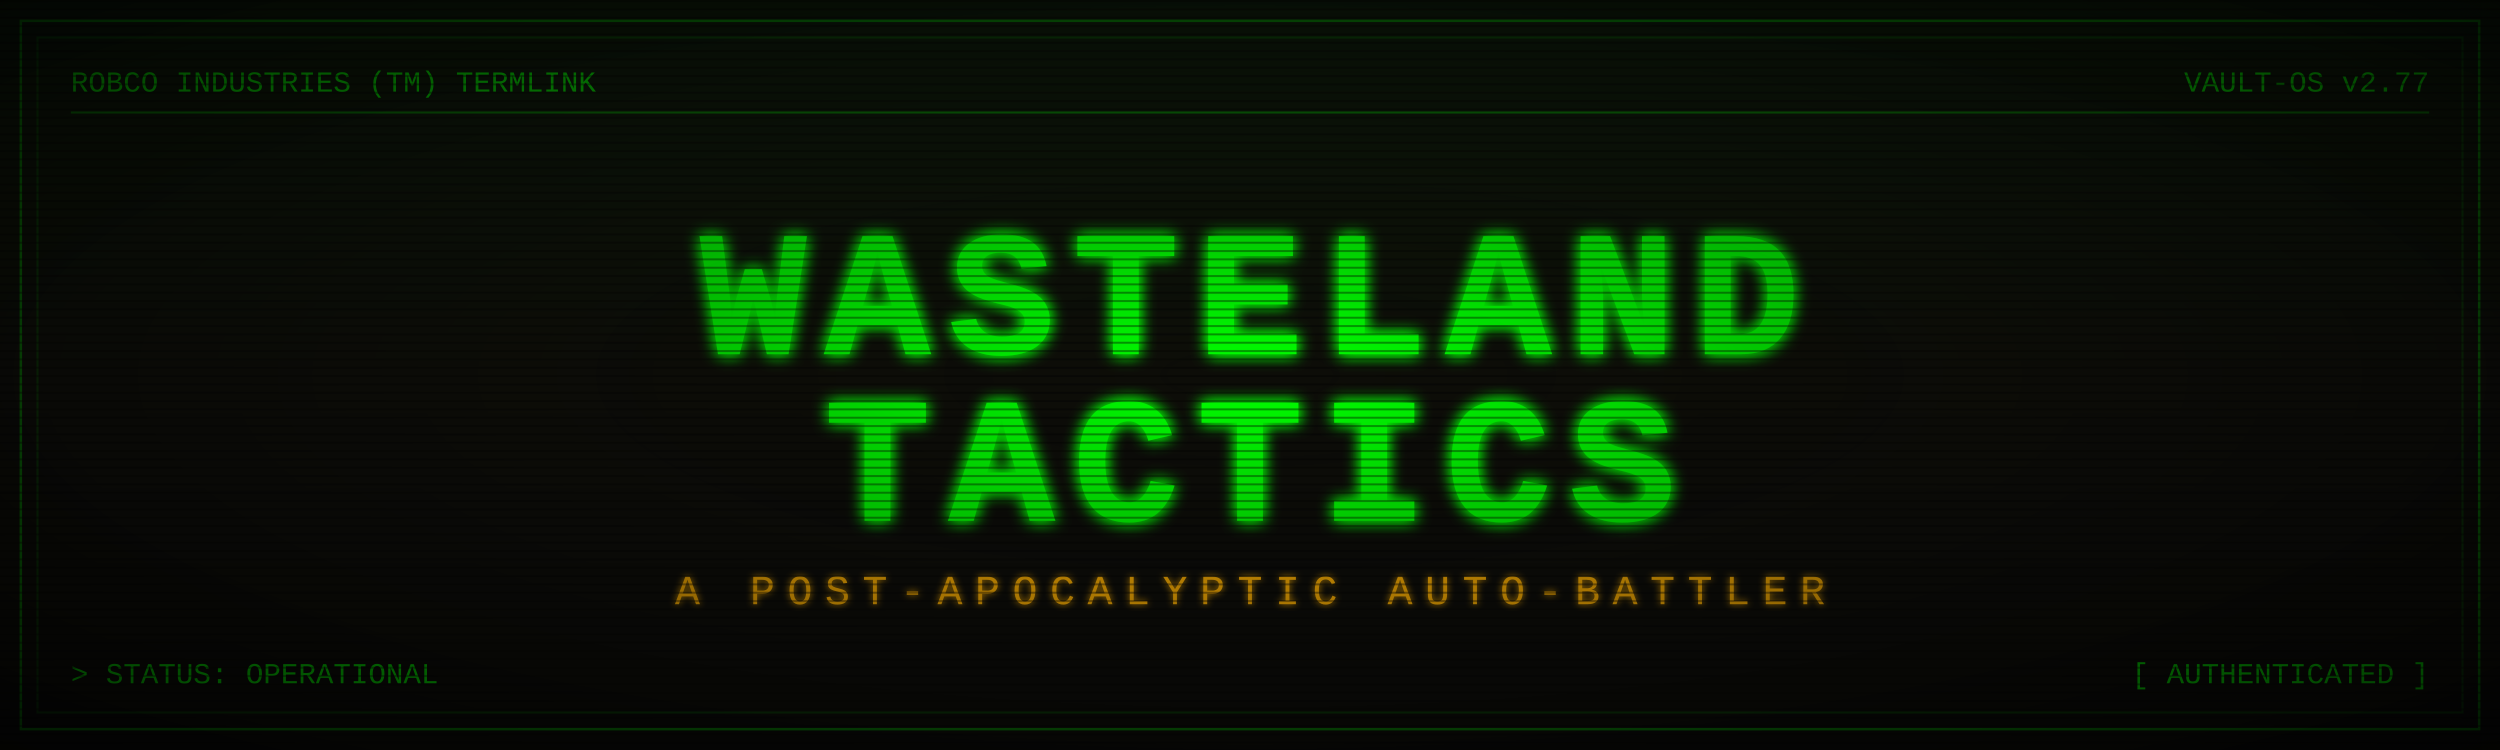
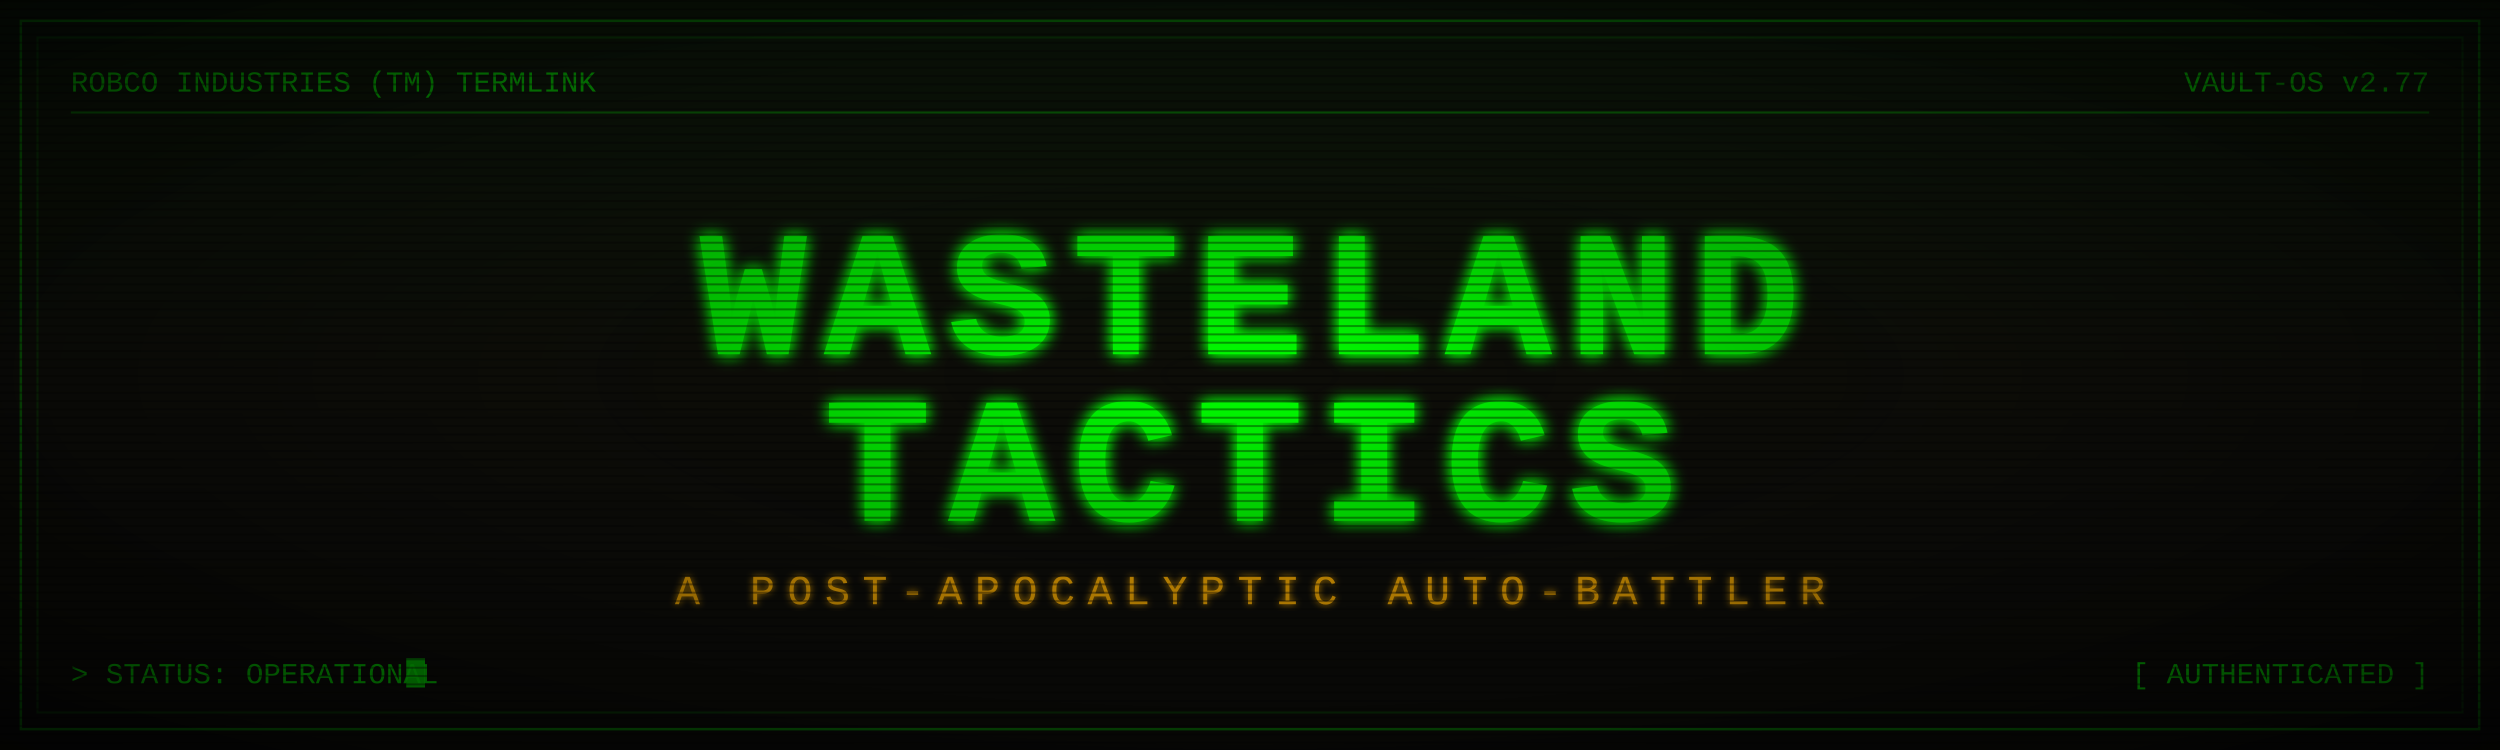
<svg xmlns="http://www.w3.org/2000/svg" viewBox="0 0 1200 360" preserveAspectRatio="xMidYMid meet" role="img" aria-label="Wasteland Tactics">
  <defs>
    <radialGradient id="vignette" cx="50%" cy="50%" r="75%">
      <stop offset="0%" stop-color="#0d0d08" stop-opacity="0" />
      <stop offset="100%" stop-color="#000000" stop-opacity="0.85" />
    </radialGradient>
    <linearGradient id="screenGlow" x1="0" y1="0" x2="0" y2="1">
      <stop offset="0%" stop-color="#0a1a08" />
      <stop offset="50%" stop-color="#0d0d08" />
      <stop offset="100%" stop-color="#080807" />
    </linearGradient>
    <pattern id="scanlines" x="0" y="0" width="3" height="4" patternUnits="userSpaceOnUse">
      <rect width="3" height="1" fill="#000000" fill-opacity="0.35" />
+       <animateTransform attributeName="patternTransform" type="translate" from="0 0" to="0 4" dur="0.6s" repeatCount="indefinite" />
    </pattern>
+     <linearGradient id="sweep" x1="0" y1="0" x2="1" y2="0">
+       <stop offset="0%" stop-color="#00ff00" stop-opacity="0" />
+       <stop offset="50%" stop-color="#00ff00" stop-opacity="0.35" />
+       <stop offset="100%" stop-color="#00ff00" stop-opacity="0" />
+     </linearGradient>
    <filter id="phosphor" x="-20%" y="-20%" width="140%" height="140%">
      <feGaussianBlur stdDeviation="3.5" result="b1" />
      <feGaussianBlur stdDeviation="1.2" result="b2" />
      <feMerge>
        <feMergeNode in="b1" />
        <feMergeNode in="b2" />
        <feMergeNode in="SourceGraphic" />
      </feMerge>
    </filter>
    <filter id="amber-glow" x="-20%" y="-20%" width="140%" height="140%">
      <feGaussianBlur stdDeviation="1.8" result="b" />
      <feMerge>
        <feMergeNode in="b" />
        <feMergeNode in="SourceGraphic" />
      </feMerge>
    </filter>
+     <clipPath id="titleArea">
+       <rect x="0" y="100" width="1200" height="180" />
+     </clipPath>
  </defs>
  <rect width="1200" height="360" fill="url(#screenGlow)" />
  <rect x="10" y="10" width="1180" height="340" fill="none" stroke="#00ff00" stroke-opacity="0.45" stroke-width="1.2" />
  <rect x="18" y="18" width="1164" height="324" fill="none" stroke="#00ff00" stroke-opacity="0.18" stroke-width="1" />
  <g font-family="'Courier New', 'Consolas', monospace" font-size="14" fill="#00ff00" fill-opacity="0.85">
    <text x="34" y="44">ROBCO INDUSTRIES (TM) TERMLINK</text>
    <text x="1166" y="44" text-anchor="end">VAULT-OS v2.77</text>
  </g>
  <line x1="34" y1="54" x2="1166" y2="54" stroke="#00ff00" stroke-opacity="0.4" />
  <g filter="url(#phosphor)">
-     <text x="600" y="170" font-family="'Courier New', 'Consolas', monospace" font-size="86" font-weight="bold" fill="#00ff00" text-anchor="middle" letter-spacing="8">WASTELAND</text>
-     <text x="600" y="250" font-family="'Courier New', 'Consolas', monospace" font-size="86" font-weight="bold" fill="#00ff00" text-anchor="middle" letter-spacing="8">TACTICS</text>
+     <g>
+       <text x="600" y="170" font-family="'Courier New', 'Consolas', monospace" font-size="86" font-weight="bold" fill="#00ff00" text-anchor="middle" letter-spacing="8">WASTELAND</text>
+       <text x="600" y="250" font-family="'Courier New', 'Consolas', monospace" font-size="86" font-weight="bold" fill="#00ff00" text-anchor="middle" letter-spacing="8">TACTICS</text>
+       <animate attributeName="opacity" values="1;1;1;1;0.55;1;1;1;0.85;1;1;1;1" dur="4.5s" repeatCount="indefinite" />
+     </g>
+   </g>
+   <g clip-path="url(#titleArea)">
+     <rect x="-200" y="100" width="200" height="180" fill="url(#sweep)">
+       <animate attributeName="x" values="-200;1200" dur="6s" repeatCount="indefinite" />
+     </rect>
  </g>
  <g filter="url(#amber-glow)">
    <text x="600" y="290" font-family="'Courier New', 'Consolas', monospace" font-size="20" fill="#ffb000" text-anchor="middle" letter-spacing="6">A POST-APOCALYPTIC AUTO-BATTLER</text>
  </g>
  <g font-family="'Courier New', 'Consolas', monospace" font-size="14" fill="#00ff00" fill-opacity="0.85">
    <text x="34" y="328">&gt; STATUS: OPERATIONAL</text>
+     <rect x="195" y="316" width="9" height="14" fill="#00ff00">
+       <animate attributeName="opacity" values="1;1;0;0;1" dur="1.1s" repeatCount="indefinite" />
+     </rect>
    <text x="1166" y="328" text-anchor="end">[ AUTHENTICATED ]</text>
  </g>
  <rect width="1200" height="360" fill="url(#scanlines)" />
  <rect width="1200" height="360" fill="url(#vignette)" />
</svg>
